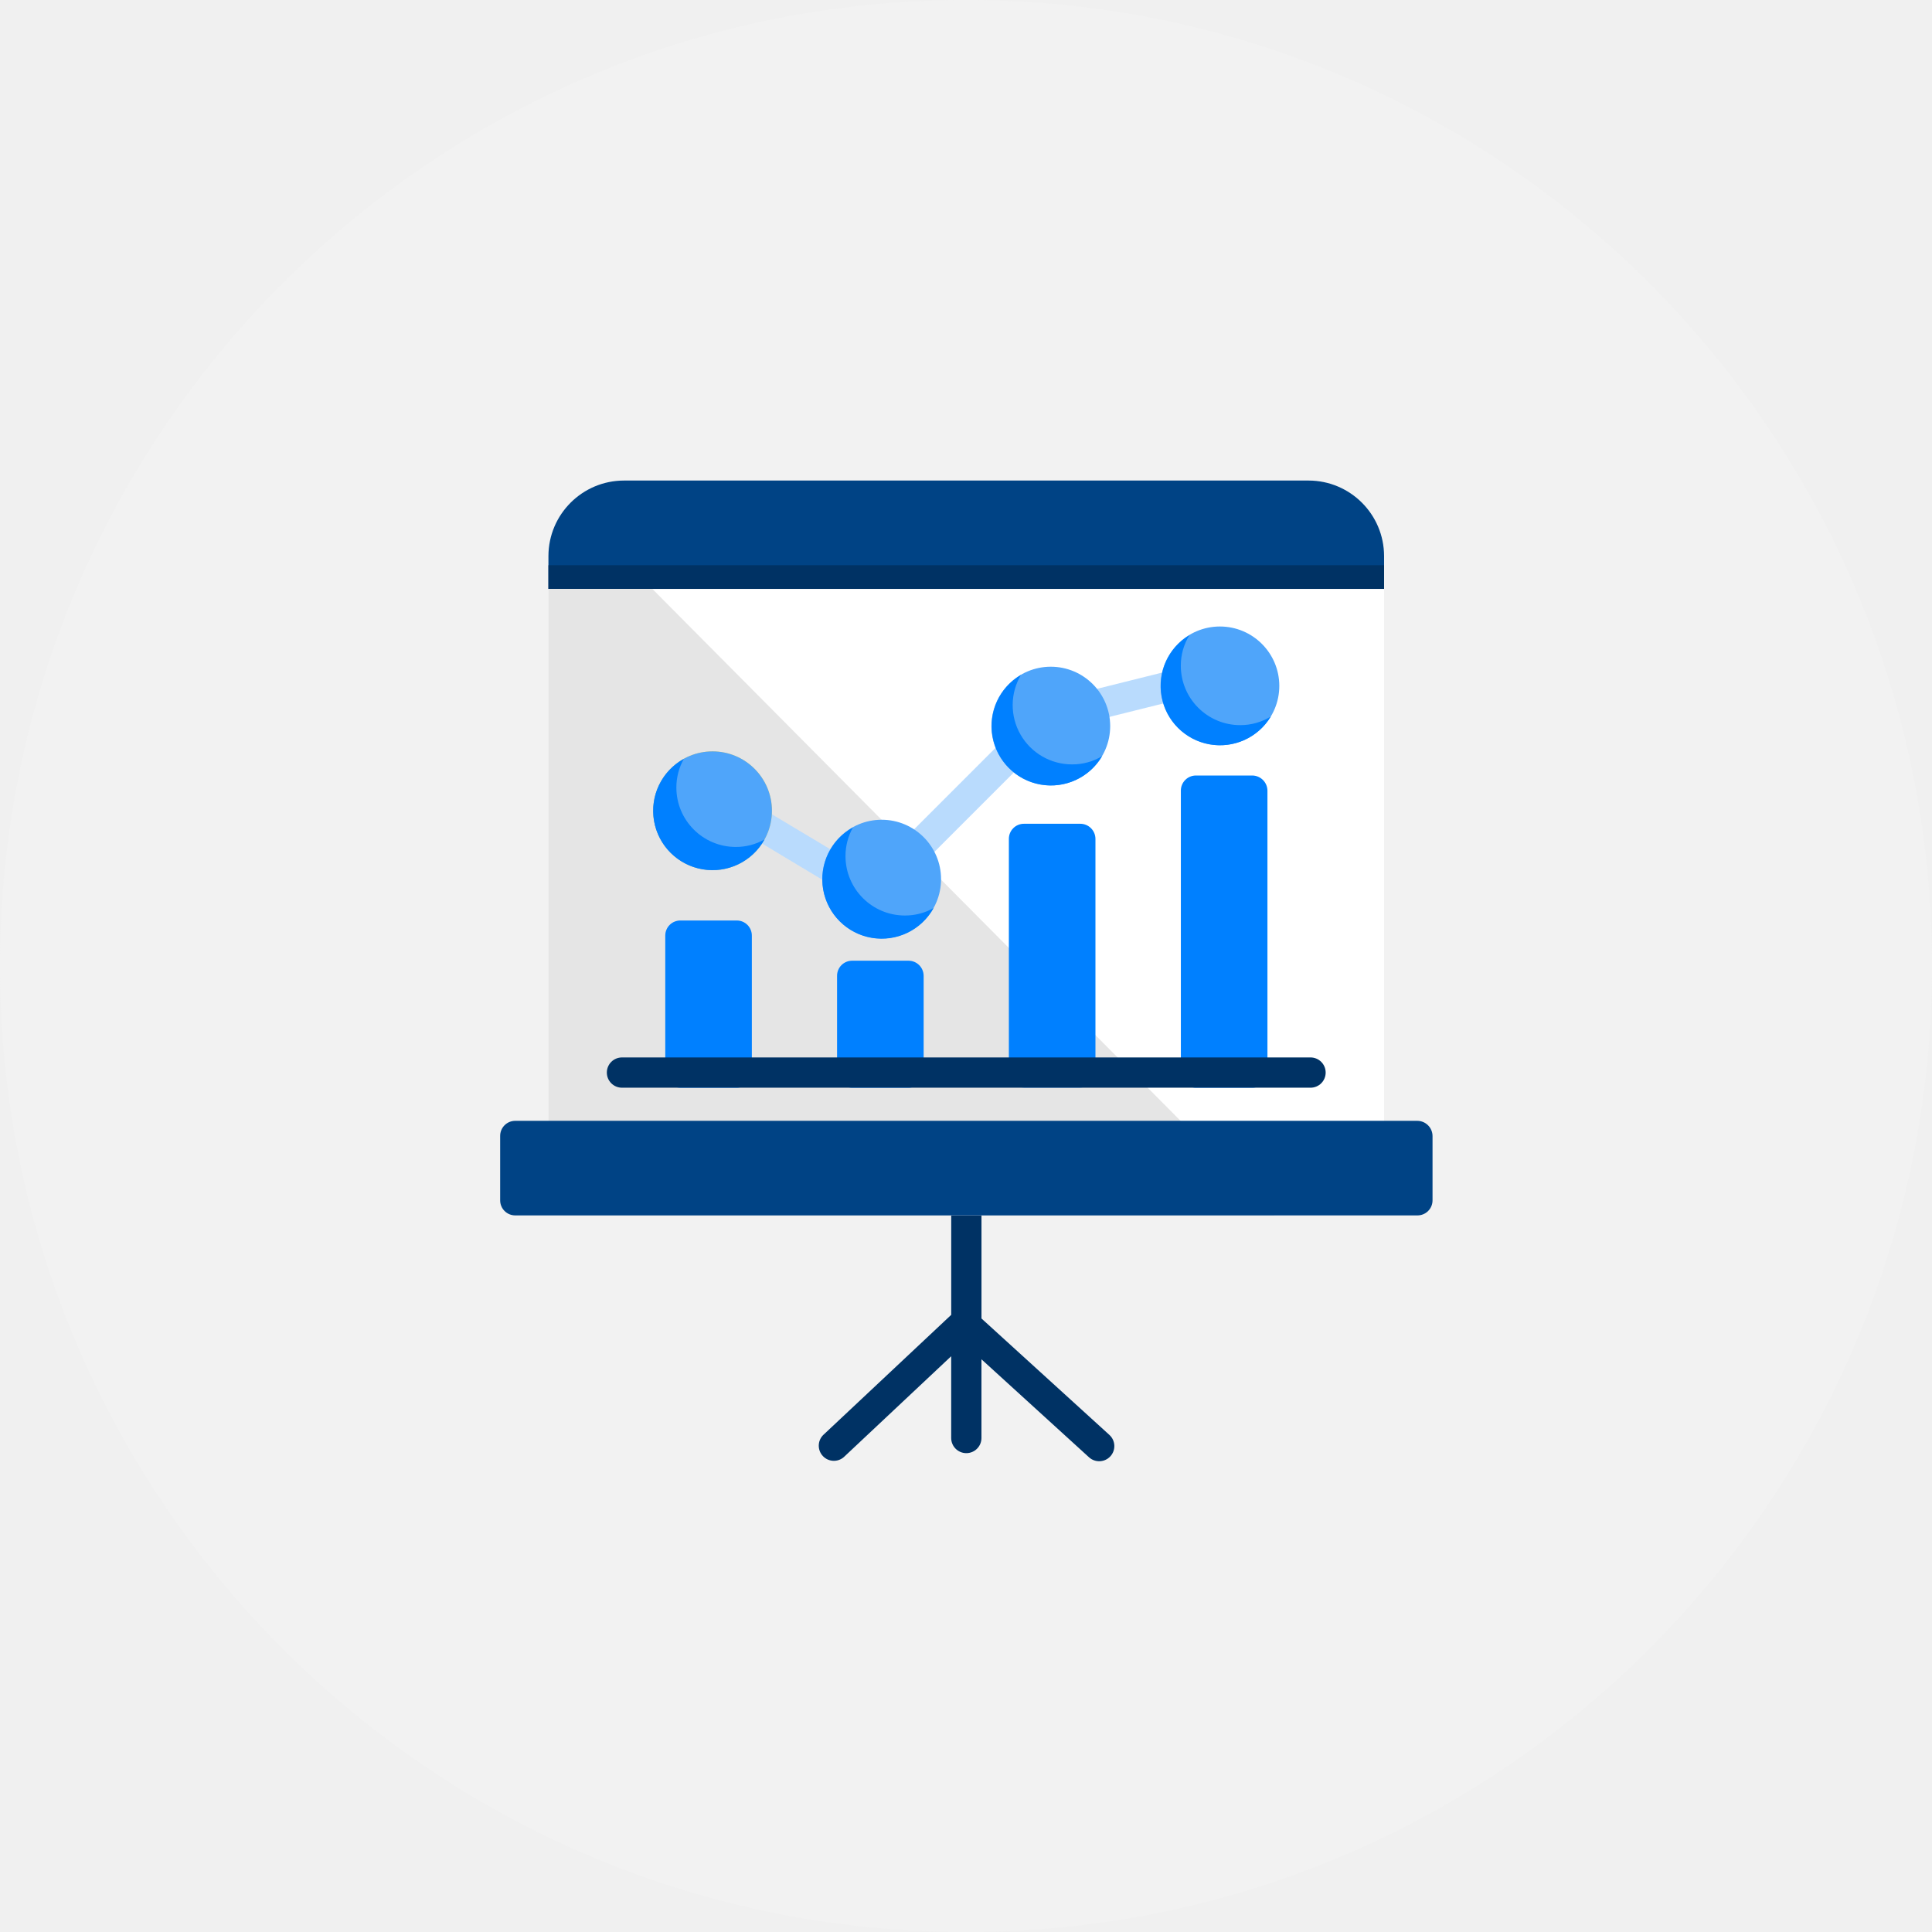
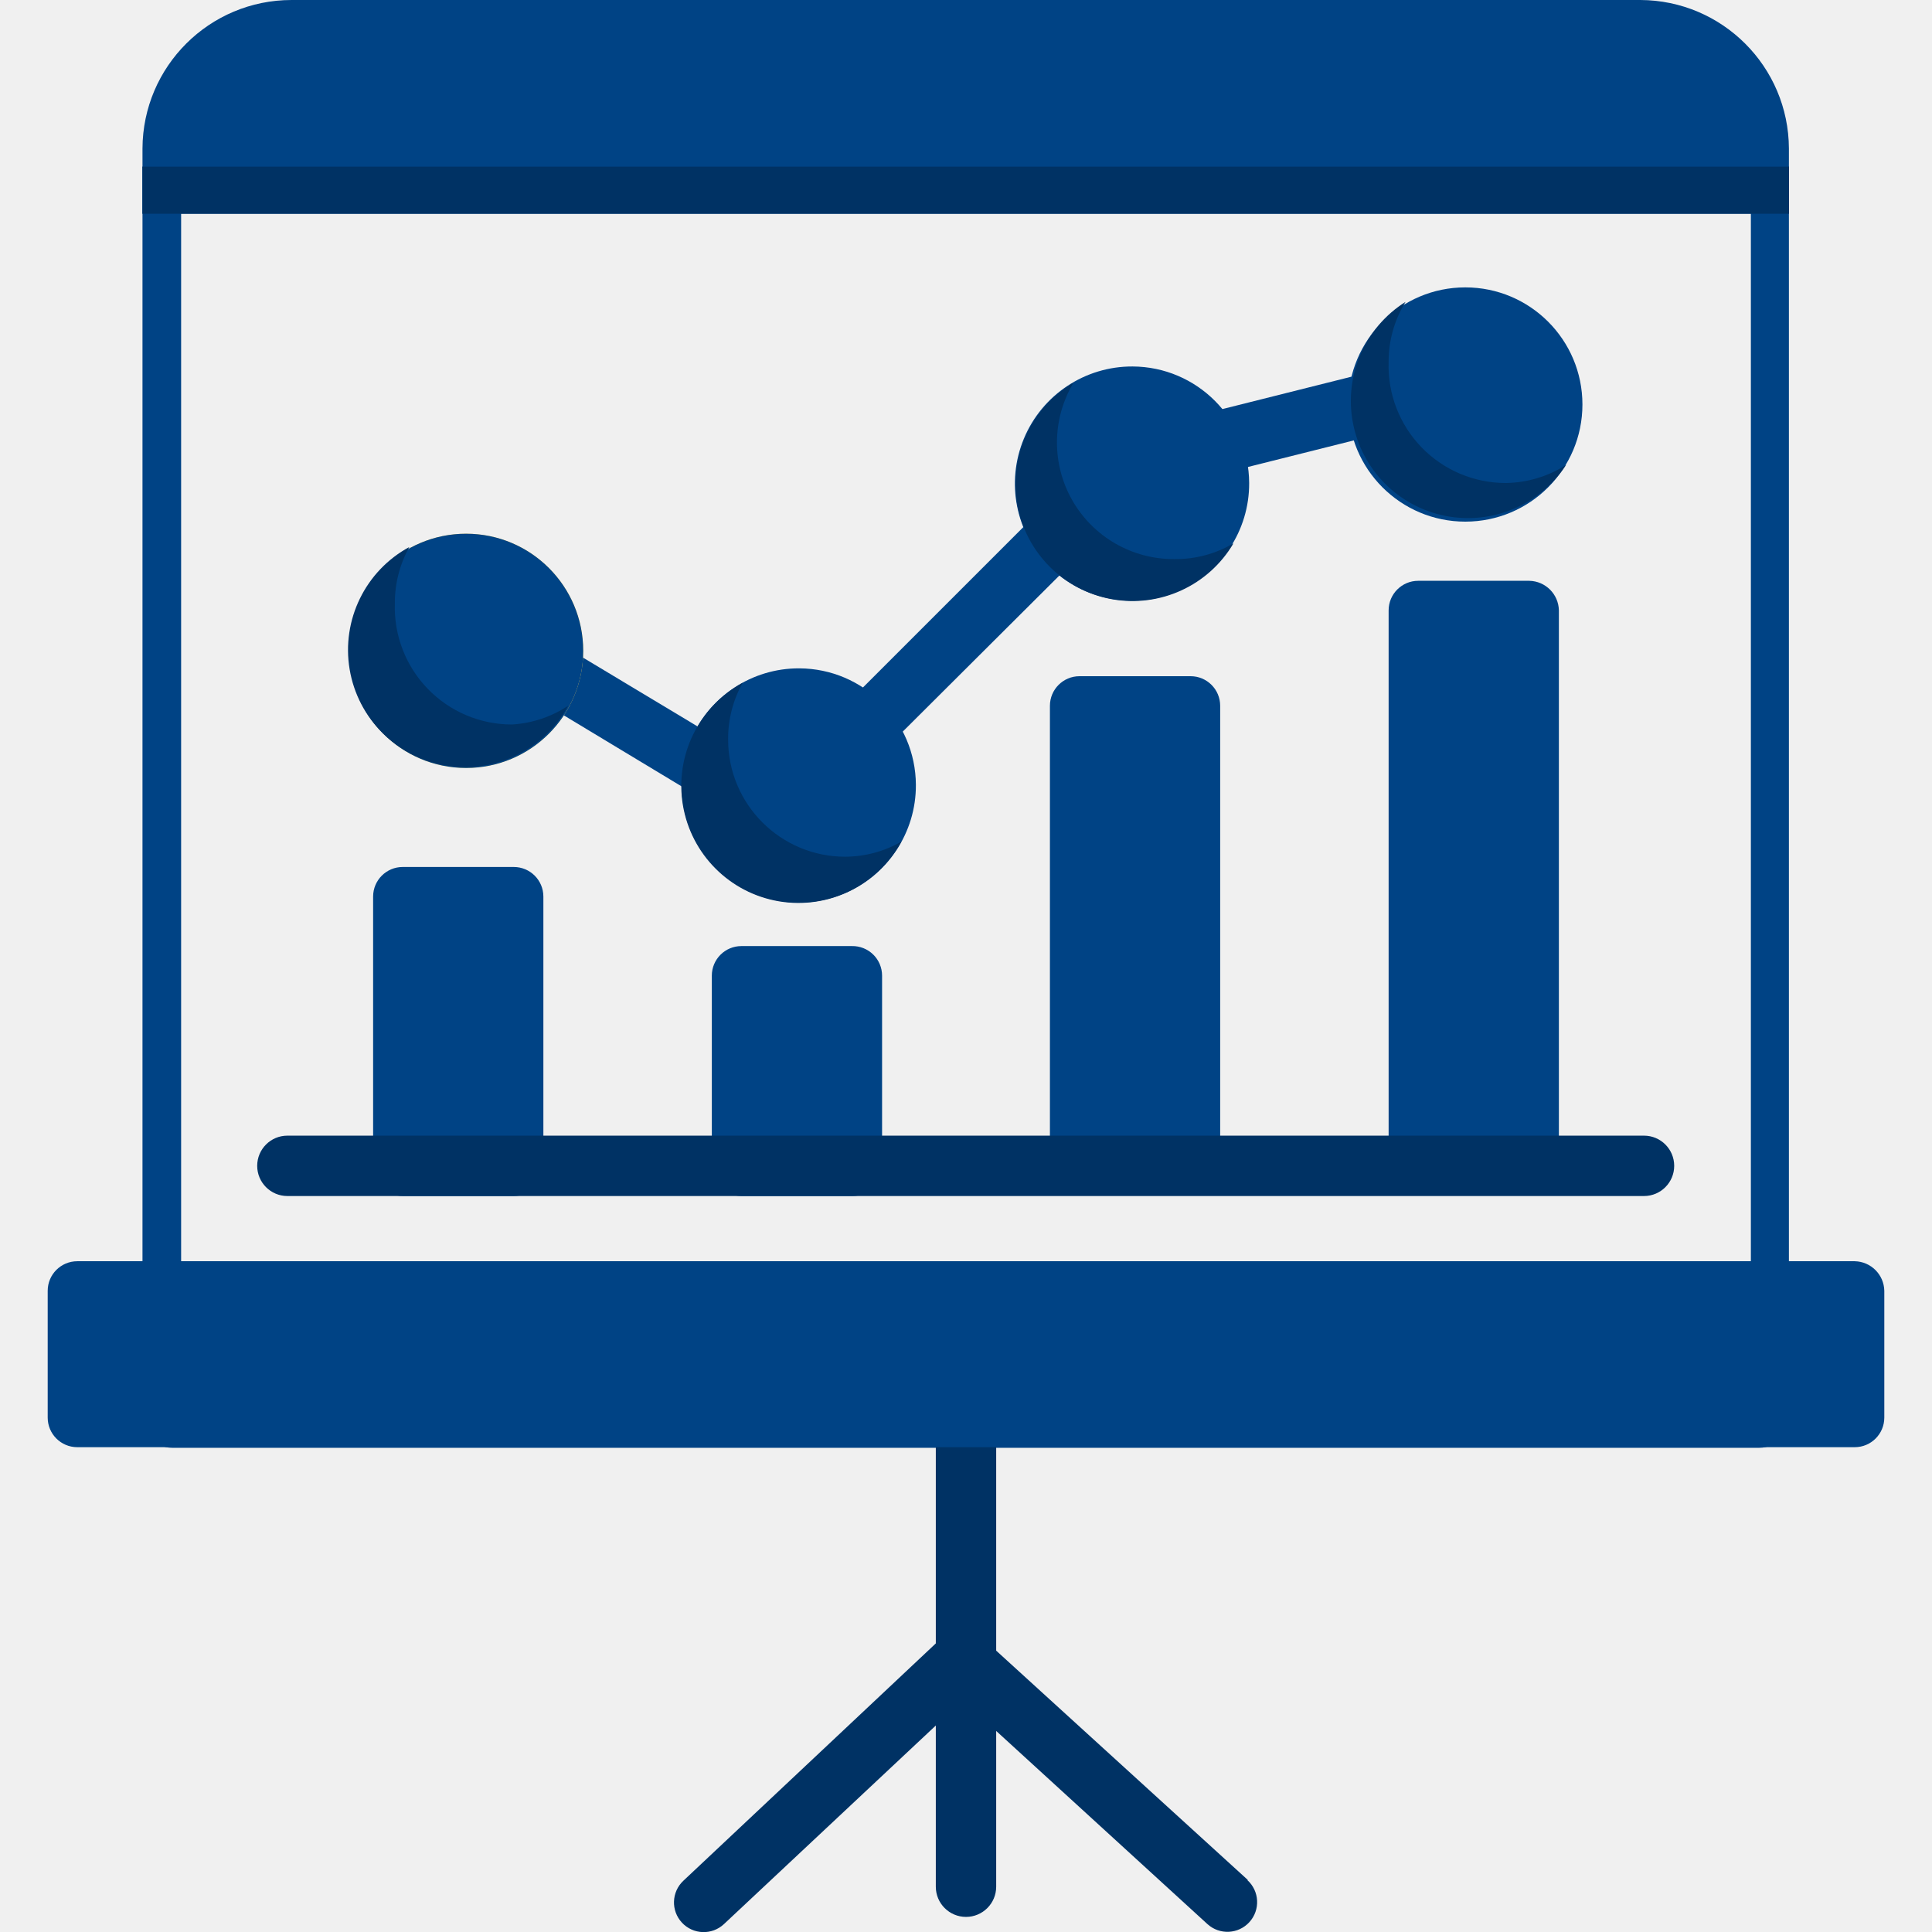
- <svg xmlns="http://www.w3.org/2000/svg" id="Group_377" data-name="Group 377" viewBox="-23708 -16216 197 197">
+ <svg xmlns="http://www.w3.org/2000/svg" viewBox="0 0 32 32">
  <defs>
-     <style>
-       .cls-1 {
-         fill: #f2f2f2;
-       }
- 
-       .cls-2 {
-         fill: #003264;
-       }
- 
-       .cls-3 {
-         fill: #004385;
-       }
- 
-       .cls-4 {
-         fill: #fff;
-       }
- 
-       .cls-5 {
-         fill: #e5e5e5;
-       }
- 
-       .cls-6 {
-         fill: #b9dbfd;
-       }
- 
-       .cls-7 {
-         fill: #4fa5fa;
-       }
- 
-       .cls-8 {
-         fill: #0080ff;
-       }
- 
-       .cls-9 {
-         fill: #ffd652;
-       }
-     </style>
+     <style>.cls-1{fill:#004385;}.cls-2{fill:#003264;}.cls-3{fill:#ffd652;}</style>
  </defs>
-   <g id="Group_364" data-name="Group 364" transform="translate(-24234 -17159)">
-     <circle id="Ellipse_105" data-name="Ellipse 105" class="cls-1" cx="98.5" cy="98.5" r="98.5" transform="translate(526 943)" />
-     <g id="Group_363" data-name="Group 363" transform="translate(577 992)">
-       <path id="Path_635" data-name="Path 635" class="cls-2" d="M195.8,393.447l-13.046-11.874v-12.03a1.543,1.543,0,0,0-3.086,0V381.2L166.6,393.467a1.542,1.542,0,0,0,2.109,2.246l10.956-10.292v8.339a1.543,1.543,0,0,0,3.086,0v-8.027l10.976,10A1.543,1.543,0,0,0,195.8,393.447Z" transform="translate(-133.675 -296.13)" />
-       <path id="Path_636" data-name="Path 636" class="cls-3" d="M110.408,7.695A7.71,7.71,0,0,0,102.714,0h-69.8A7.714,7.714,0,0,0,25.2,7.695v3.359h85.208Z" transform="translate(-20.278)" />
-       <rect id="Rectangle_279" data-name="Rectangle 279" class="cls-2" width="85.208" height="2.422" transform="translate(4.922 8.632)" />
-       <path id="Path_637" data-name="Path 637" class="cls-4" d="M25.2,56.6v62.339a1.534,1.534,0,0,0,1.543,1.543h82.123a1.534,1.534,0,0,0,1.543-1.543V56.6Z" transform="translate(-20.278 -45.546)" />
-       <path id="Path_638" data-name="Path 638" class="cls-5" d="M35.8,56.6H25.2v62.339a1.534,1.534,0,0,0,1.543,1.543H99.237Z" transform="translate(-20.278 -45.546)" />
-       <g id="Group_360" data-name="Group 360" transform="translate(24.647 19.383)">
-         <path id="Path_639" data-name="Path 639" class="cls-6" d="M135.945,178.887a1.7,1.7,0,0,1-.8-.215l-8.2-4.922a1.537,1.537,0,1,1,1.582-2.637l8.222,4.922a1.548,1.548,0,0,1,.527,2.109A1.528,1.528,0,0,1,135.945,178.887Z" transform="translate(-126.2 -156.906)" />
-         <path id="Path_640" data-name="Path 640" class="cls-6" d="M213.823,147.108a1.605,1.605,0,0,1-1.094-.449,1.544,1.544,0,0,1,0-2.187l9.042-9.042a1.547,1.547,0,1,1,2.187,2.187l-9.042,9.042A1.536,1.536,0,0,1,213.823,147.108Z" transform="translate(-195.465 -127.997)" />
-         <path id="Path_641" data-name="Path 641" class="cls-6" d="M302.181,104.394a1.548,1.548,0,0,1-.371-3.047l8.222-2.051a1.542,1.542,0,1,1,.762,2.988l-8.222,2.051A.908.908,0,0,1,302.181,104.394Z" transform="translate(-266.578 -99.247)" />
-       </g>
-       <path id="Path_642" data-name="Path 642" class="cls-7" d="M174.254,177.1a6.054,6.054,0,1,0,6.054,6.054A6.059,6.059,0,0,0,174.254,177.1Z" transform="translate(-135.351 -142.513)" />
-       <path id="Path_643" data-name="Path 643" class="cls-8" d="M176.617,190.084a6.059,6.059,0,0,1-6.054-6.054,5.951,5.951,0,0,1,.762-2.929,6.051,6.051,0,1,0,8.222,8.222A5.9,5.9,0,0,1,176.617,190.084Z" transform="translate(-135.351 -145.732)" />
-       <path id="Path_644" data-name="Path 644" class="cls-7" d="M262.554,97.2a6.054,6.054,0,1,0,6.054,6.054A6.059,6.059,0,0,0,262.554,97.2Z" transform="translate(-206.406 -78.217)" />
-       <path id="Path_645" data-name="Path 645" class="cls-8" d="M264.8,110.62a6.046,6.046,0,0,1-5.214-9.12,6.05,6.05,0,1,0,8.281,8.281A5.876,5.876,0,0,1,264.8,110.62Z" transform="translate(-206.487 -81.677)" />
-       <path id="Path_646" data-name="Path 646" class="cls-7" d="M350.854,76.2a6.054,6.054,0,1,0,6.054,6.054A6.059,6.059,0,0,0,350.854,76.2Z" transform="translate(-277.461 -61.318)" />
-       <path id="Path_647" data-name="Path 647" class="cls-8" d="M353,89.879a6.059,6.059,0,0,1-6.054-6.054,5.883,5.883,0,0,1,.879-3.125,6.048,6.048,0,1,0,8.3,8.3A5.933,5.933,0,0,1,353,89.879Z" transform="translate(-277.542 -64.939)" />
-       <path id="SVGCleanerId_0_3_" class="cls-9" d="M85.954,141.4a6.054,6.054,0,1,0,6.054,6.054A6.059,6.059,0,0,0,85.954,141.4Z" transform="translate(-64.296 -113.785)" />
-       <g id="Group_361" data-name="Group 361" transform="translate(15.604 27.615)">
-         <path id="SVGCleanerId_0_2_" class="cls-7" d="M85.954,141.4a6.054,6.054,0,1,0,6.054,6.054A6.059,6.059,0,0,0,85.954,141.4Z" transform="translate(-79.9 -141.4)" />
-       </g>
-       <path id="Path_648" data-name="Path 648" class="cls-8" d="M88.317,154.284a6.059,6.059,0,0,1-6.054-6.054,5.95,5.95,0,0,1,.762-2.929,6.051,6.051,0,1,0,8.222,8.222A5.9,5.9,0,0,1,88.317,154.284Z" transform="translate(-64.296 -116.923)" />
-       <g id="Group_362" data-name="Group 362" transform="translate(16.835 30.076)">
-         <path id="Path_649" data-name="Path 649" class="cls-8" d="M93.485,229.7H87.743a1.534,1.534,0,0,0-1.543,1.543v13.964a1.534,1.534,0,0,0,1.543,1.543h5.742a1.534,1.534,0,0,0,1.543-1.543V231.243A1.534,1.534,0,0,0,93.485,229.7Z" transform="translate(-86.2 -214.916)" />
-         <path id="Path_650" data-name="Path 650" class="cls-8" d="M272.885,179.2h-5.742a1.534,1.534,0,0,0-1.543,1.543V204.55a1.534,1.534,0,0,0,1.543,1.543h5.742a1.534,1.534,0,0,0,1.543-1.543V180.743A1.546,1.546,0,0,0,272.885,179.2Z" transform="translate(-230.564 -174.279)" />
-         <path id="Path_651" data-name="Path 651" class="cls-8" d="M362.685,154h-5.742a1.534,1.534,0,0,0-1.543,1.543v28.748a1.534,1.534,0,0,0,1.543,1.543h5.742a1.534,1.534,0,0,0,1.543-1.543V155.543A1.559,1.559,0,0,0,362.685,154Z" transform="translate(-302.826 -154)" />
-         <path id="Path_652" data-name="Path 652" class="cls-8" d="M183.185,250.7h-5.742a1.534,1.534,0,0,0-1.543,1.543v9.863a1.534,1.534,0,0,0,1.543,1.543h5.742a1.534,1.534,0,0,0,1.543-1.543v-9.863A1.546,1.546,0,0,0,183.185,250.7Z" transform="translate(-158.382 -231.815)" />
-       </g>
-       <path id="Path_653" data-name="Path 653" class="cls-2" d="M127.452,304.286H57.243a1.543,1.543,0,1,1,0-3.086h70.21a1.543,1.543,0,1,1,0,3.086Z" transform="translate(-44.822 -242.376)" />
-       <path id="Path_654" data-name="Path 654" class="cls-3" d="M93.528,334.3H1.543A1.534,1.534,0,0,0,0,335.843V342.4a1.534,1.534,0,0,0,1.543,1.543H93.528a1.534,1.534,0,0,0,1.543-1.543v-6.562A1.559,1.559,0,0,0,93.528,334.3Z" transform="translate(0 -269.012)" />
+   <g id="Group_195" data-name="Group 195">
+     <path id="Path_251" data-name="Path 251" class="cls-1" d="M29,3.4V23.34H3V3.4H29m.64-.64H2.36V23.49a.49.49,0,0,0,.49.49H29.14a.49.49,0,0,0,.49-.49h0V2.76Z" />
+     <path id="Path_249" data-name="Path 249" class="cls-2" d="M20.67,31.14l-4.17-3.8V23.49a.49.49,0,0,0-1,0v3.73l-4.18,3.93a.49.49,0,0,0,.67.72l3.51-3.29v2.67a.49.49,0,0,0,1,0V28.67L20,31.87a.49.49,0,0,0,.66-.73Z" />
+     <path id="Path_250" data-name="Path 250" class="cls-1" d="M29.63,2.46A2.47,2.47,0,0,0,27.17,0H4.83A2.47,2.47,0,0,0,2.36,2.46V3.54H29.63Z" />
+     <rect id="Rectangle_106" data-name="Rectangle 106" class="cls-2" x="2.36" y="2.76" width="27.27" height="0.78" />
+     <g id="Group_192" data-name="Group 192">
+       <path id="Path_253" data-name="Path 253" class="cls-1" d="M11.79,13.24a.54.54,0,0,1-.26-.07L8.91,11.59a.49.49,0,1,1,.51-.84l2.63,1.58a.5.5,0,0,1,.17.67A.49.49,0,0,1,11.79,13.24Z" />
+       <path id="Path_254" data-name="Path 254" class="cls-1" d="M14.55,12.32a.51.51,0,0,1-.35-.14.49.49,0,0,1,0-.7h0l2.89-2.89a.5.5,0,0,1,.72.68l0,0L14.9,12.17A.49.49,0,0,1,14.55,12.32Z" />
+       <path id="Path_255" data-name="Path 255" class="cls-1" d="M20.07,7.85a.5.5,0,0,1-.12-1l2.63-.66a.49.49,0,0,1,.26,1h0l-2.63.66Z" />
    </g>
+     <path id="Path_256" data-name="Path 256" class="cls-1" d="M13.24,11.07A1.94,1.94,0,1,0,15.17,13,1.94,1.94,0,0,0,13.24,11.07Z" />
+     <path id="Path_257" data-name="Path 257" class="cls-2" d="M14,14.19a1.94,1.94,0,0,1-1.94-1.94,1.9,1.9,0,0,1,.24-.94,1.94,1.94,0,1,0,2.63,2.63A1.89,1.89,0,0,1,14,14.19Z" />
+     <path id="Path_258" data-name="Path 258" class="cls-1" d="M18.76,6.07A1.94,1.94,0,1,0,20.69,8h0A1.94,1.94,0,0,0,18.76,6.07Z" />
+     <path id="Path_259" data-name="Path 259" class="cls-2" d="M19.45,9.26a1.93,1.93,0,0,1-1.67-2.92A1.94,1.94,0,1,0,20.43,9,1.88,1.88,0,0,1,19.45,9.26Z" />
+     <path id="Path_260" data-name="Path 260" class="cls-1" d="M24.27,4.76A1.94,1.94,0,1,0,26.21,6.7h0A1.94,1.94,0,0,0,24.27,4.76Z" />
+     <path id="Path_261" data-name="Path 261" class="cls-2" d="M24.94,8A1.94,1.94,0,0,1,23,6a1.88,1.88,0,0,1,.28-1A1.94,1.94,0,1,0,25.94,7.7,1.9,1.9,0,0,1,24.94,8Z" />
+     <path id="SVGCleanerId_0" data-name="SVGCleanerId 0" class="cls-3" d="M7.72,8.84a1.94,1.94,0,1,0,1.94,1.94A1.94,1.94,0,0,0,7.72,8.84Z" />
+     <g id="Group_193" data-name="Group 193">
+       <path id="SVGCleanerId_0-2" data-name="SVGCleanerId 0" class="cls-1" d="M7.72,8.84a1.94,1.94,0,1,0,1.94,1.94A1.94,1.94,0,0,0,7.72,8.84Z" />
+     </g>
+     <path id="Path_262" data-name="Path 262" class="cls-2" d="M8.48,12A1.94,1.94,0,0,1,6.54,10a1.9,1.9,0,0,1,.24-.94,1.94,1.94,0,1,0,2.63,2.63A1.89,1.89,0,0,1,8.48,12Z" />
+     <g id="Group_194" data-name="Group 194">
+       <path id="Path_263" data-name="Path 263" class="cls-1" d="M8.51,14.36H6.67a.49.49,0,0,0-.49.49h0v4.47a.49.49,0,0,0,.49.49H8.51A.49.49,0,0,0,9,19.32H9V14.85a.49.49,0,0,0-.49-.49Z" />
+       <path id="Path_264" data-name="Path 264" class="cls-1" d="M19.72,11.2H17.88a.49.49,0,0,0-.49.49h0v7.62a.49.49,0,0,0,.49.49h1.84a.49.49,0,0,0,.49-.49h0V11.69A.49.49,0,0,0,19.72,11.2Z" />
+       <path id="Path_265" data-name="Path 265" class="cls-1" d="M25.33,9.62H23.49a.49.49,0,0,0-.49.49h0v9.2a.49.49,0,0,0,.49.49h1.84a.49.49,0,0,0,.49-.49h0v-9.2A.5.5,0,0,0,25.33,9.62Z" />
+       <path id="Path_266" data-name="Path 266" class="cls-1" d="M14.11,15.67H12.28a.49.49,0,0,0-.49.49h0v3.16a.49.49,0,0,0,.49.49h1.84a.49.49,0,0,0,.49-.49h0V16.16A.49.49,0,0,0,14.11,15.67Z" />
+     </g>
+     <path id="Path_267" data-name="Path 267" class="cls-2" d="M27.23,19.81H4.76a.49.49,0,1,1,0-1H27.23a.49.49,0,0,1,0,1h0Z" />
+     <path id="Path_268" data-name="Path 268" class="cls-1" d="M30.72,20.89H1.28a.49.49,0,0,0-.49.49h0v2.1a.49.49,0,0,0,.49.49H30.72a.49.49,0,0,0,.49-.49h0v-2.1A.5.5,0,0,0,30.72,20.89Z" />
  </g>
</svg>
